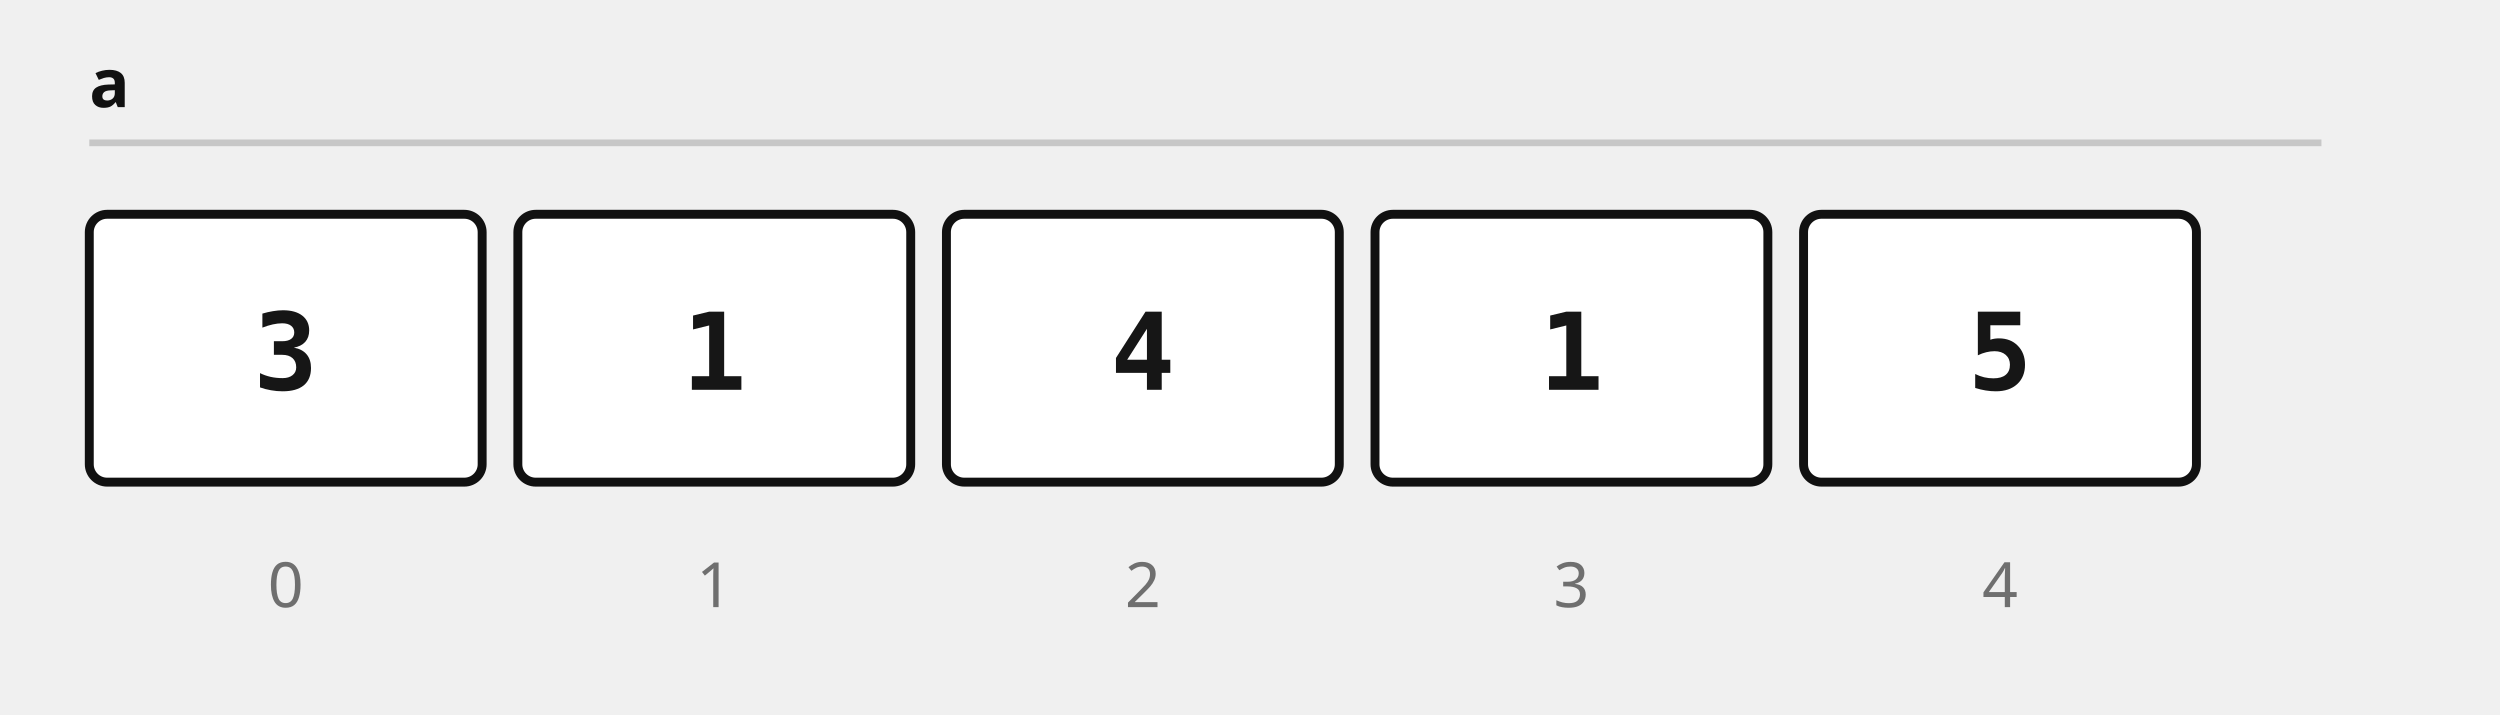
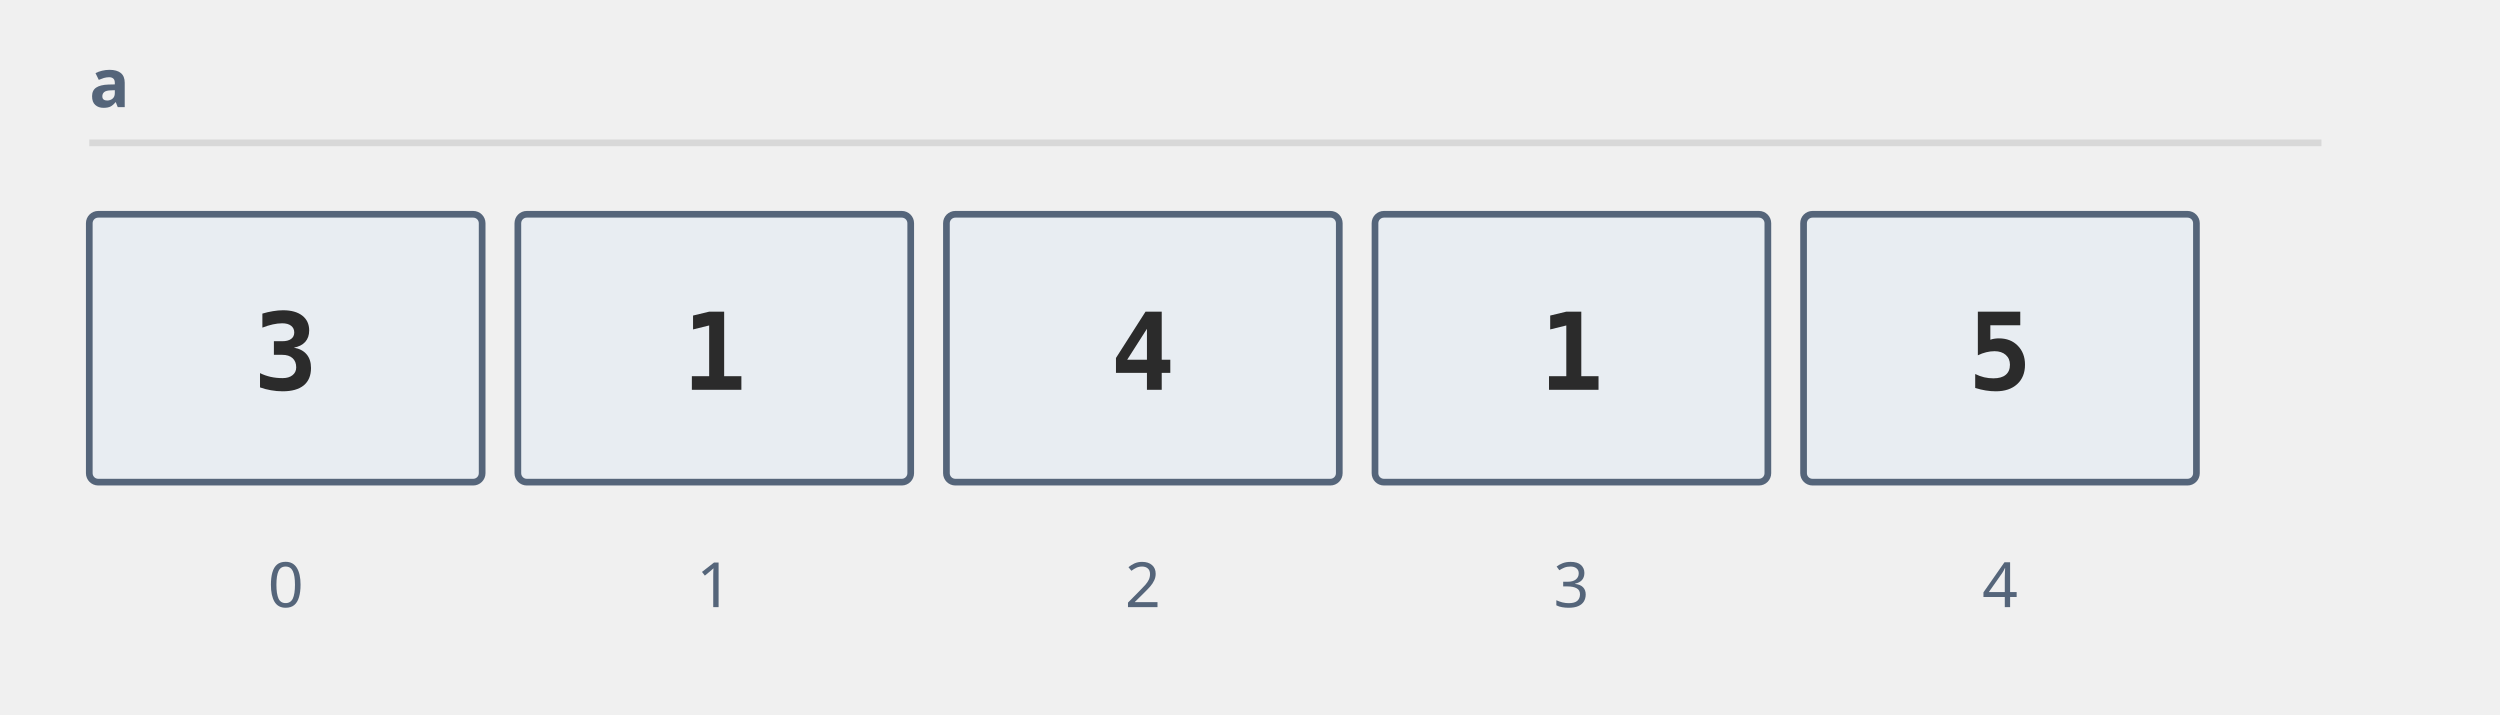
<svg xmlns="http://www.w3.org/2000/svg" viewBox="0 0 560 160" role="img" aria-labelledby="array-title array-desc">
  <style>
-     .cell { fill: #ffffff; stroke: #111111; stroke-width: 2; }
-     .value { fill: #161616; font: 700 24px "JetBrains Mono", monospace; text-anchor: middle; dominant-baseline: central; }
-     .index { fill: #6f6f6f; font: 400 14px "Atkinson Hyperlegible", sans-serif; text-anchor: middle; }
-     .label { fill: #111111; font: 600 15px "Barlow Condensed", sans-serif; letter-spacing: 0.08em; text-transform: uppercase; }
-     .tick { stroke: #c7c7c7; stroke-width: 1.5; }
+     .cell { fill: #e8edf2; stroke: #55657a; stroke-width: 1.5; }
+     .value { fill: #2b2b2b; font: 700 24px "JetBrains Mono", monospace; text-anchor: middle; dominant-baseline: central; }
+     .index { fill: #55657a; font: 400 14px "Atkinson Hyperlegible", sans-serif; text-anchor: middle; }
+     .label { fill: #55657a; font: 600 15px "Barlow Condensed", sans-serif; letter-spacing: 0.08em; text-transform: uppercase; }
+     .tick { stroke: #d8d8d8; stroke-width: 1.5; }
  </style>
  <text class="label" x="20" y="24">a</text>
  <line class="tick" x1="20" y1="32" x2="520" y2="32" />
  <g>
-     <rect class="cell" x="20" y="48" width="88" height="60" rx="4" />
-     <rect class="cell" x="116" y="48" width="88" height="60" rx="4" />
-     <rect class="cell" x="212" y="48" width="88" height="60" rx="4" />
-     <rect class="cell" x="308" y="48" width="88" height="60" rx="4" />
-     <rect class="cell" x="404" y="48" width="88" height="60" rx="4" />
+     <rect class="cell" x="20" y="48" width="88" height="60" rx="2" />
+     <rect class="cell" x="116" y="48" width="88" height="60" rx="2" />
+     <rect class="cell" x="212" y="48" width="88" height="60" rx="2" />
+     <rect class="cell" x="308" y="48" width="88" height="60" rx="2" />
+     <rect class="cell" x="404" y="48" width="88" height="60" rx="2" />
  </g>
  <g class="value">
    <text x="64" y="79">3</text>
    <text x="160" y="79">1</text>
    <text x="256" y="79">4</text>
    <text x="352" y="79">1</text>
    <text x="448" y="79">5</text>
  </g>
  <g class="index">
    <text x="64" y="136">0</text>
    <text x="160" y="136">1</text>
    <text x="256" y="136">2</text>
    <text x="352" y="136">3</text>
    <text x="448" y="136">4</text>
  </g>
</svg>
